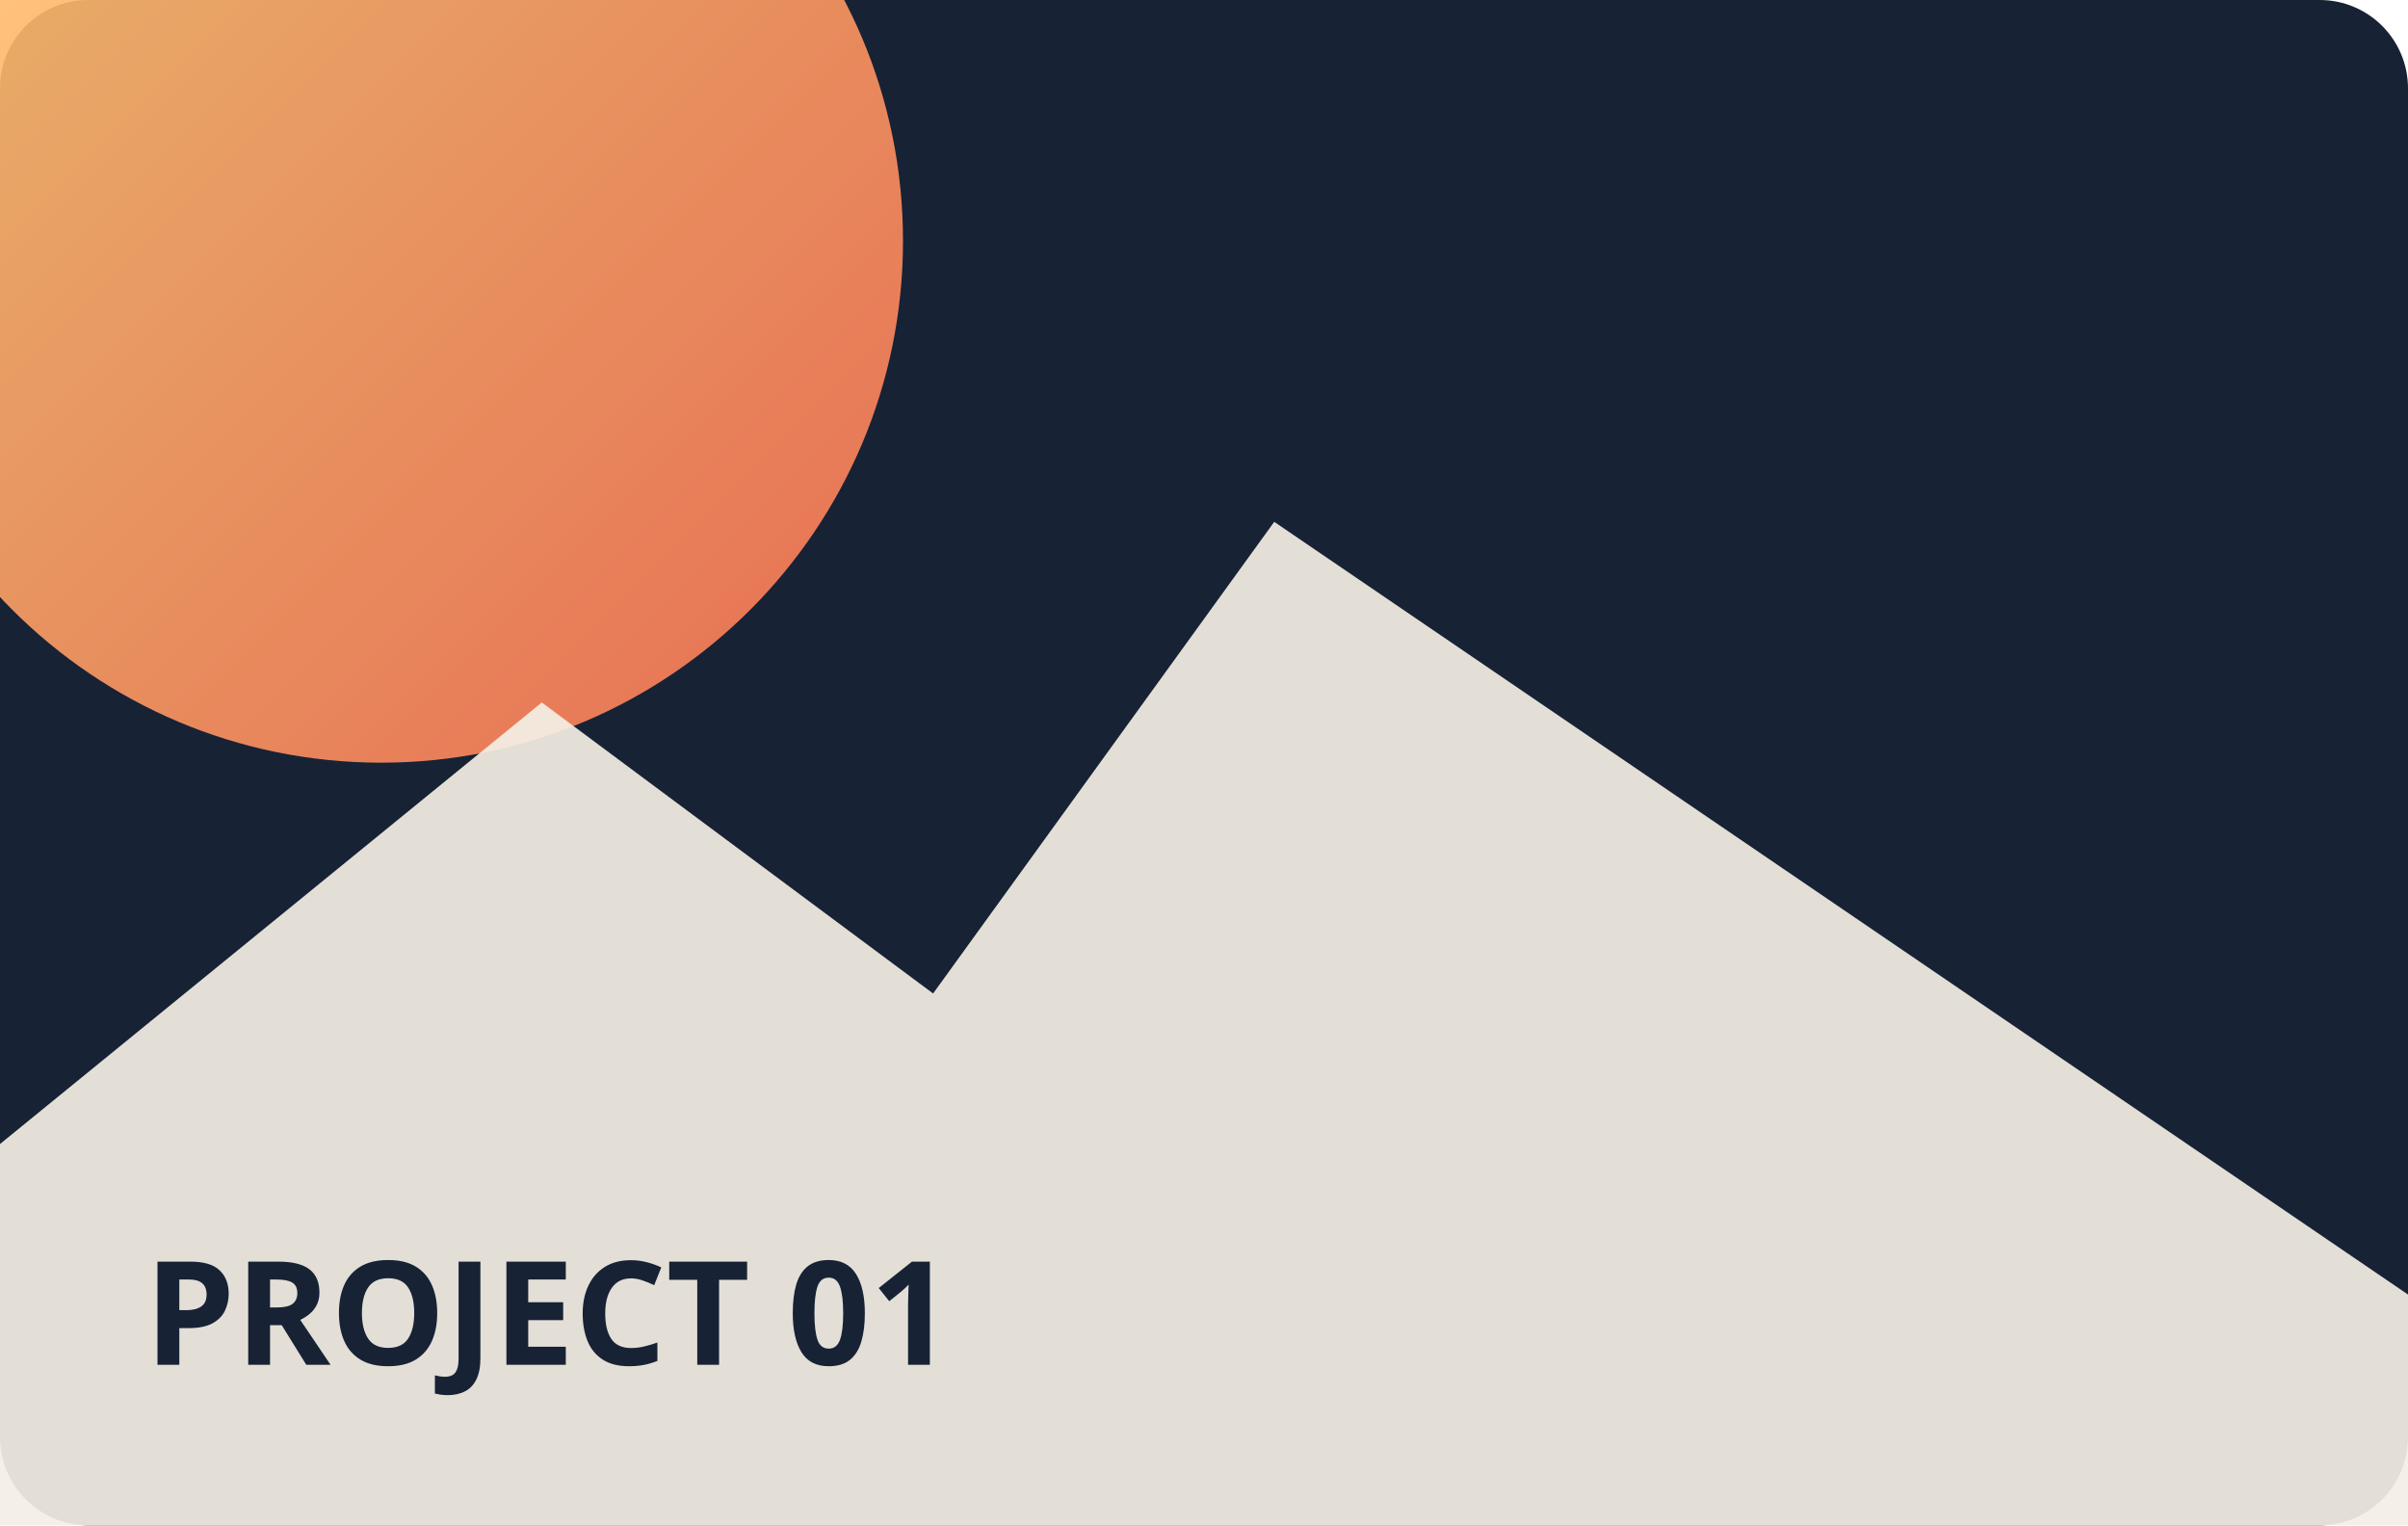
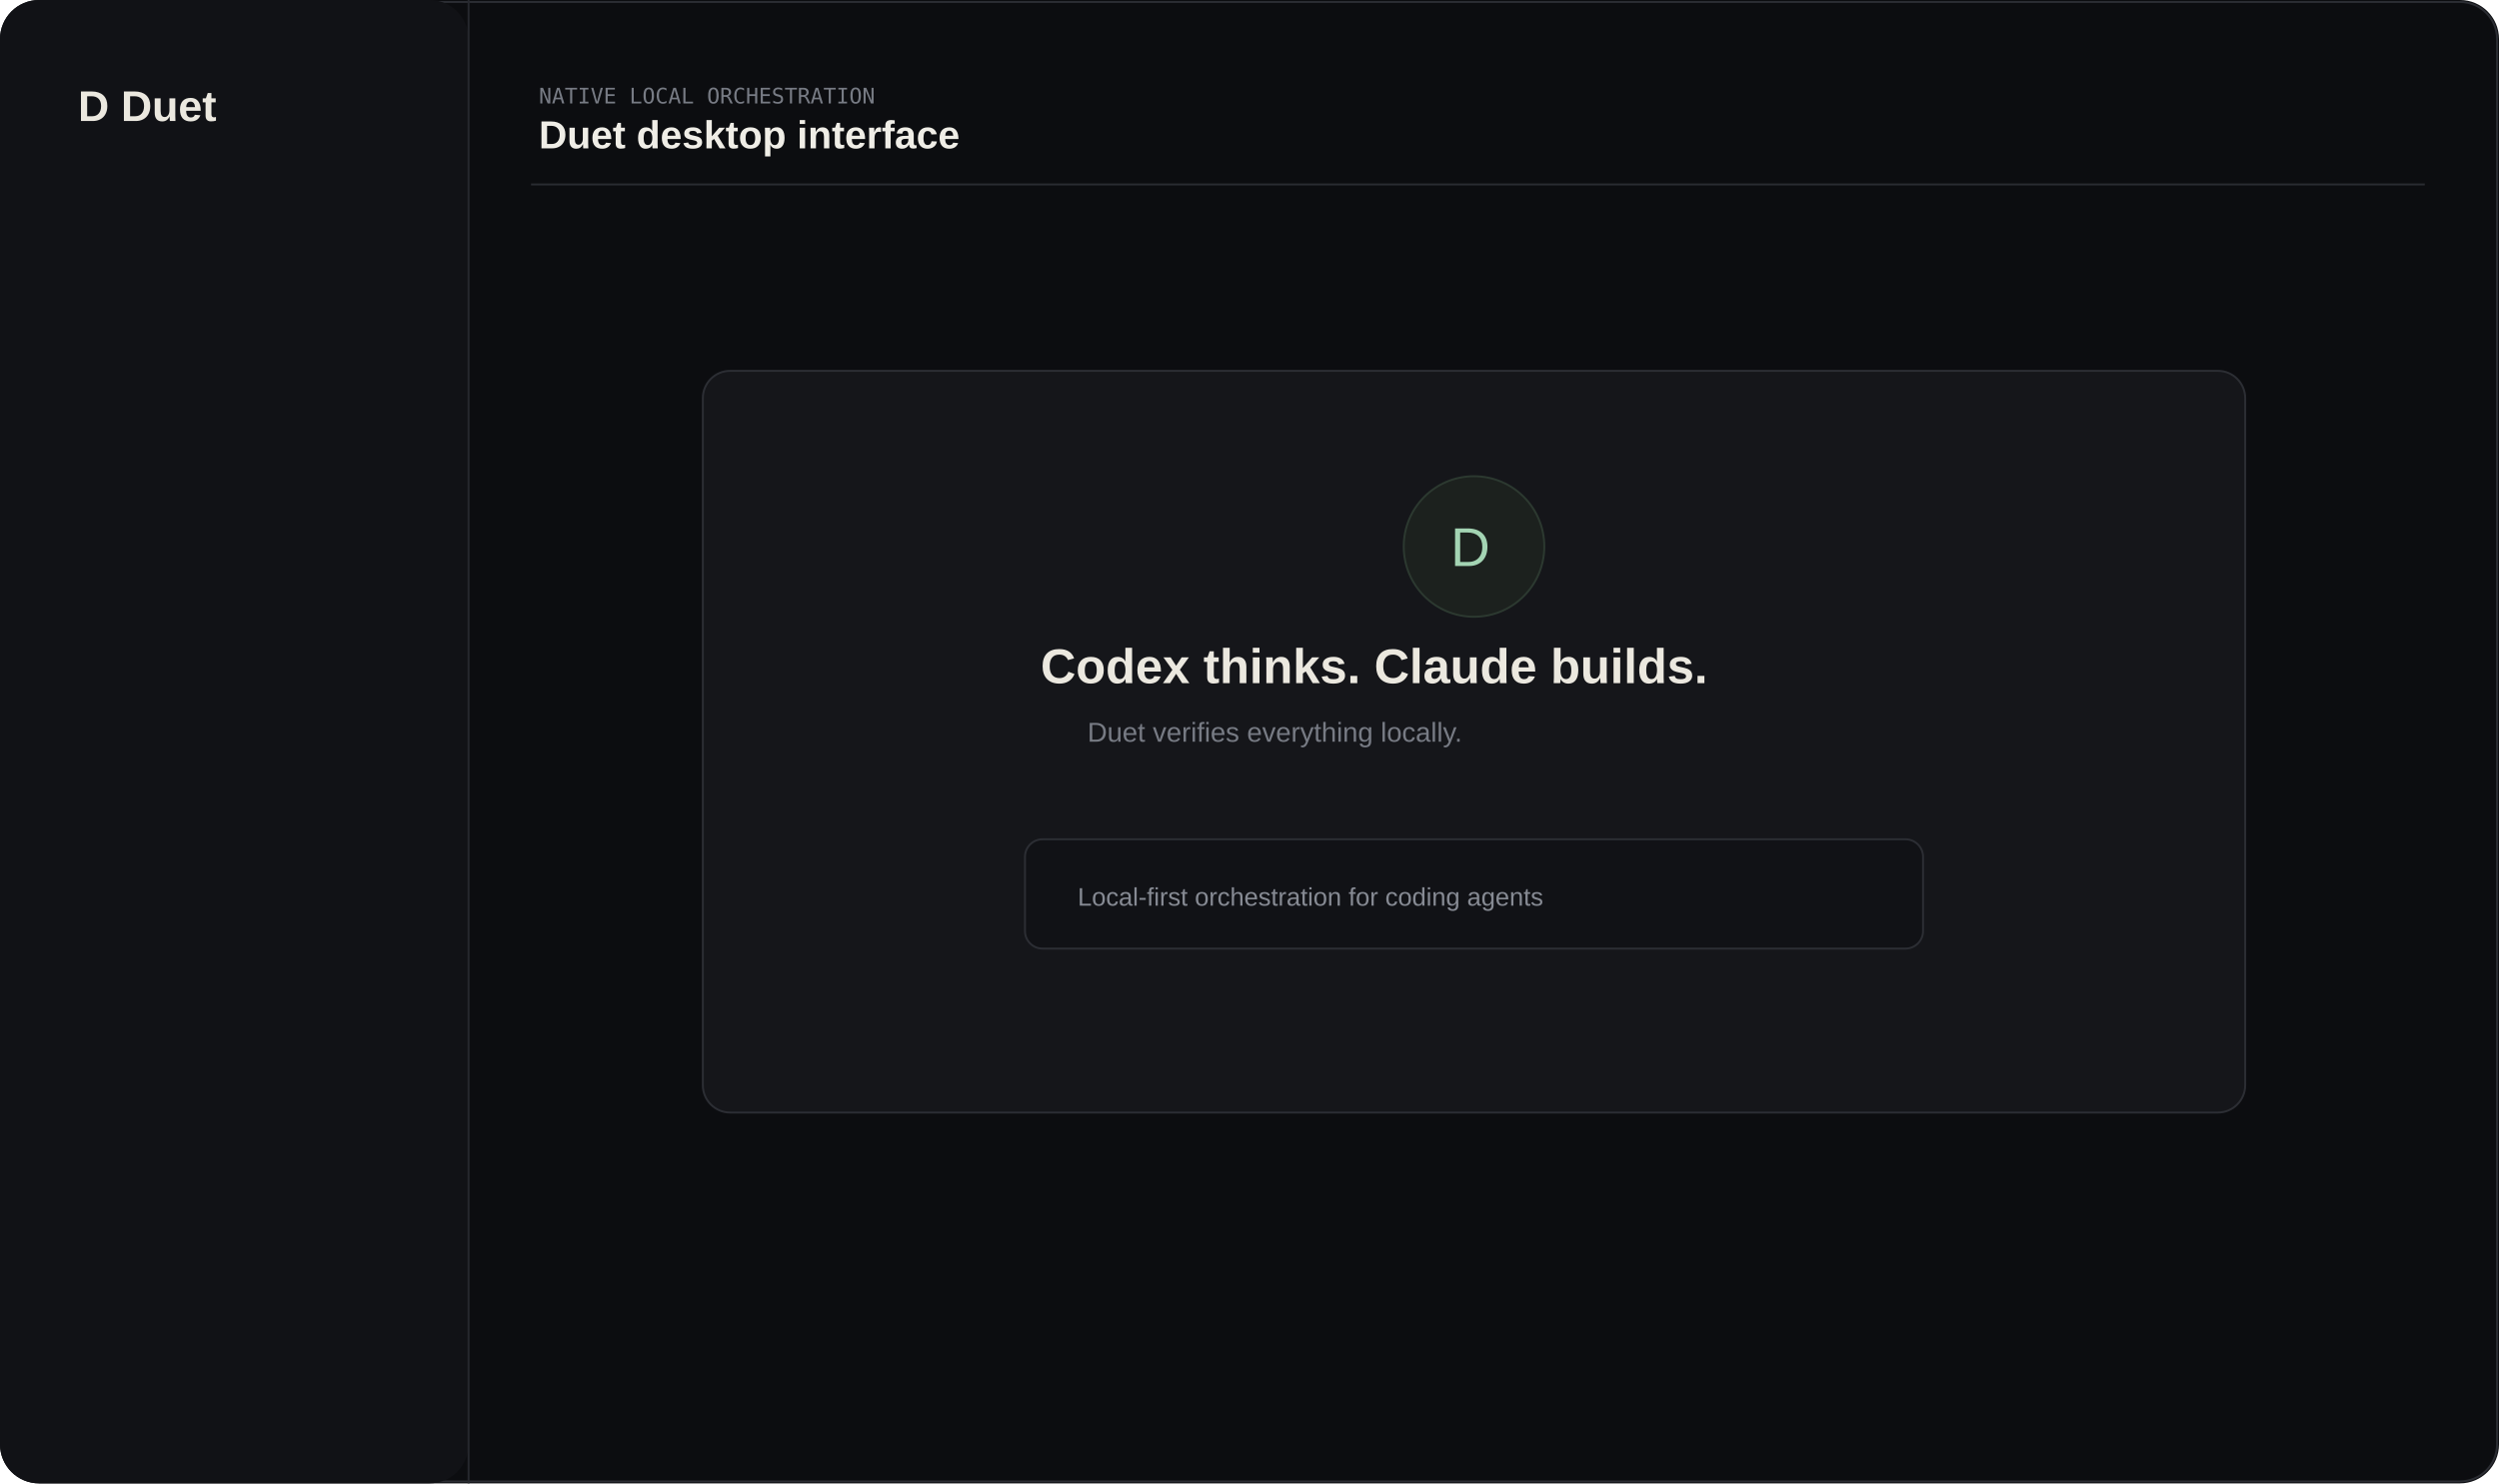
- <svg xmlns="http://www.w3.org/2000/svg" viewBox="0 0 1200 760">
-   <defs>
-     <linearGradient id="g" x1="0" x2="1" y2="1">
-       <stop stop-color="#ffcc73" />
-       <stop offset="1" stop-color="#ff7657" />
-     </linearGradient>
-   </defs>
-   <rect width="1200" height="760" rx="44" fill="#172235" />
-   <circle cx="190" cy="120" r="260" fill="url(#g)" opacity=".9" />
-   <path d="M0 570 270 350l195 145 170-235 565 385v115H0z" fill="#f4efe5" opacity=".92" />
-   <text x="72" y="680" fill="#172235" font-family="system-ui,sans-serif" font-size="72" font-weight="800">PROJECT 01</text>
+ <svg xmlns="http://www.w3.org/2000/svg" width="1280" height="760" viewBox="0 0 1280 760">
+   <rect width="1280" height="760" rx="20" fill="#0c0d10" />
+   <rect x="1" y="1" width="1278" height="758" rx="19" fill="none" stroke="#2b2d33" />
+   <rect x="0" width="240" height="760" rx="20" fill="#111216" />
+   <path d="M240 0v760" stroke="#26282e" />
+   <rect x="272" y="94" width="970" height="1" fill="#292b31" />
+   <text x="40" y="62" fill="#ebe8df" font-family="Arial" font-size="22" font-weight="700">D  Duet</text>
+   <text x="276" y="53" fill="#777b84" font-family="monospace" font-size="11">NATIVE LOCAL ORCHESTRATION</text>
+   <text x="276" y="76" fill="#efede6" font-family="Arial" font-size="20" font-weight="700">Duet desktop interface</text>
+   <rect x="360" y="190" width="790" height="380" rx="14" fill="#15161a" stroke="#2c2e34" />
+   <circle cx="755" cy="280" r="36" fill="#1c211e" stroke="#2c3930" />
+   <text x="743" y="290" fill="#a3d4b3" font-family="Arial" font-size="28">D</text>
+   <text x="533" y="350" fill="#ebe8df" font-family="Arial" font-size="25" font-weight="700">Codex thinks. Claude builds.</text>
+   <text x="557" y="380" fill="#777b84" font-family="Arial" font-size="14">Duet verifies everything locally.</text>
+   <rect x="525" y="430" width="460" height="56" rx="9" fill="#111216" stroke="#2c2e34" />
+   <text x="552" y="464" fill="#868a93" font-family="Arial" font-size="13">Local-first orchestration for coding agents</text>
</svg>
